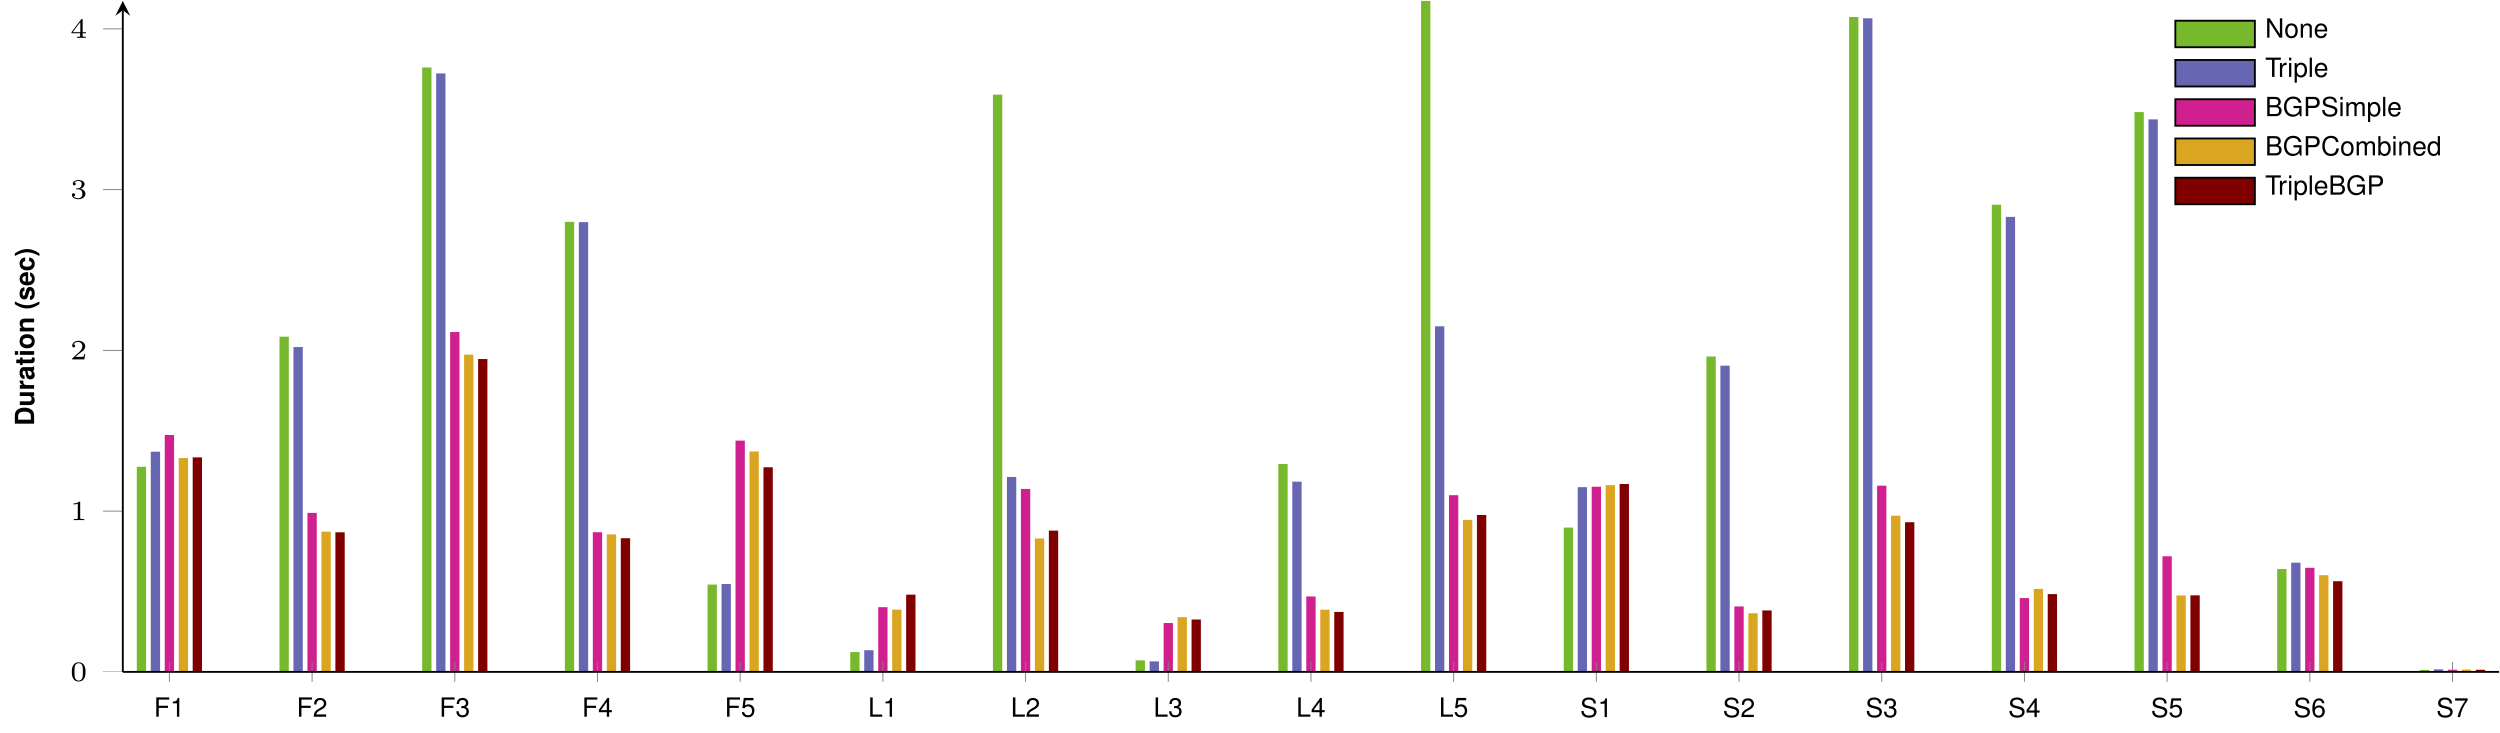
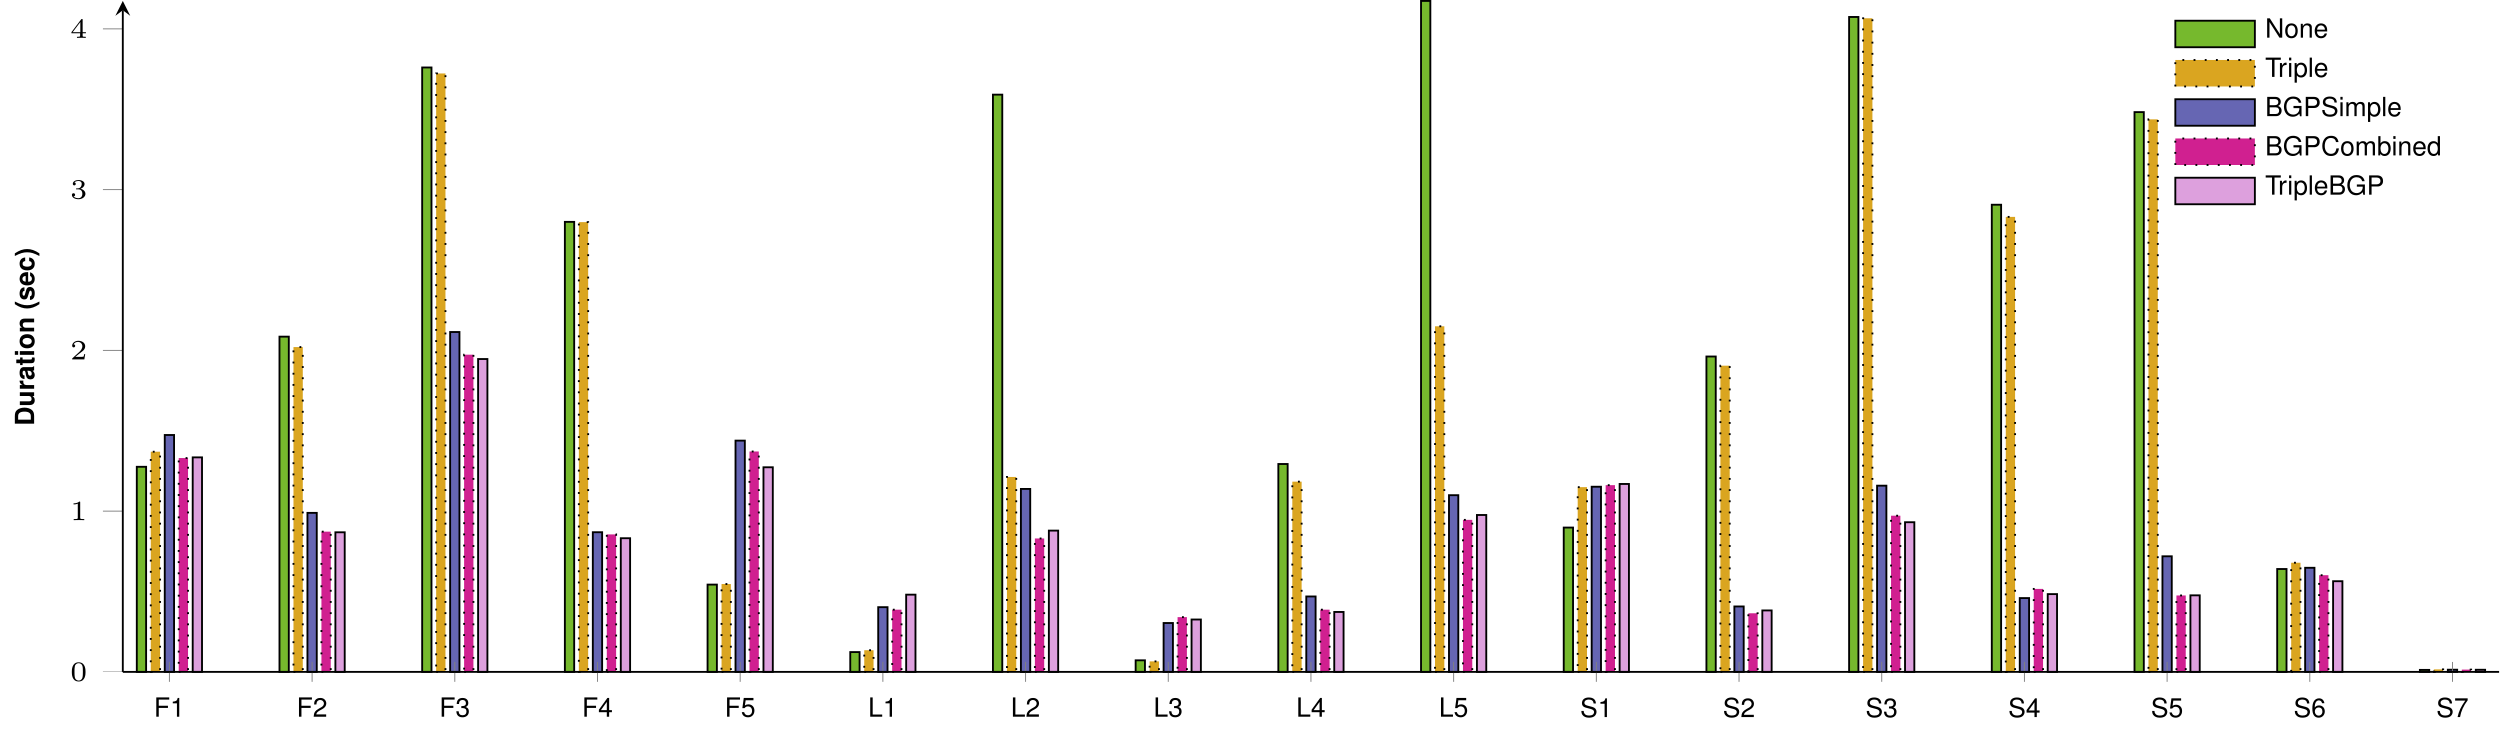
<svg xmlns="http://www.w3.org/2000/svg" xmlns:xlink="http://www.w3.org/1999/xlink" height="156.577pt" version="1.1" viewBox="0 -156.577 534.555 156.577" width="534.555pt">
  <defs>
    <clipPath id="clip1">
      <path d="M26.258 128.828H534.364V-298.117H26.258" />
    </clipPath>
    <clipPath id="clip2">
      <path d="M-115.493 -12.914V-156.379H676.113V-12.914" />
    </clipPath>
-     <path d="M1.148 -4.124C0.498 -3.146 0.226 -2.365 0.226 -1.499C0.226 -0.628 0.498 0.153 1.148 1.131H1.714C1.115 -0.034 0.922 -0.668 0.922 -1.499C0.922 -2.325 1.115 -2.97 1.714 -4.124H1.148Z" id="g1-40" />
-     <path d="M0.69 1.131C1.341 0.153 1.612 -0.628 1.612 -1.494C1.612 -2.365 1.341 -3.146 0.69 -4.124H0.124C0.724 -2.959 0.917 -2.325 0.917 -1.494C0.917 -0.668 0.724 -0.023 0.124 1.131H0.69Z" id="g1-41" />
-     <path d="M0.436 0H2.048C2.676 0 3.072 -0.147 3.349 -0.481C3.677 -0.866 3.853 -1.426 3.853 -2.065C3.853 -2.699 3.677 -3.259 3.349 -3.649C3.072 -3.983 2.682 -4.124 2.048 -4.124H0.436V0ZM1.284 -0.707V-3.417H2.048C2.687 -3.417 3.004 -2.97 3.004 -2.059C3.004 -1.154 2.687 -0.707 2.048 -0.707H1.284Z" id="g1-68" />
-     <path d="M2.965 -0.096C2.823 -0.226 2.783 -0.311 2.783 -0.47V-2.167C2.783 -2.789 2.359 -3.106 1.533 -3.106S0.277 -2.755 0.226 -2.048H0.99C1.03 -2.365 1.16 -2.467 1.55 -2.467C1.856 -2.467 2.008 -2.365 2.008 -2.161C2.008 -2.059 1.957 -1.969 1.873 -1.924C1.765 -1.867 1.765 -1.867 1.375 -1.805L1.058 -1.748C0.453 -1.646 0.158 -1.335 0.158 -0.786C0.158 -0.526 0.232 -0.311 0.373 -0.158C0.549 0.023 0.815 0.13 1.086 0.13C1.426 0.13 1.737 -0.017 2.014 -0.306C2.014 -0.147 2.031 -0.091 2.105 0H2.965V-0.096ZM2.008 -1.228C2.008 -0.769 1.782 -0.509 1.38 -0.509C1.115 -0.509 0.95 -0.651 0.95 -0.877C0.95 -1.115 1.075 -1.228 1.403 -1.296L1.675 -1.346C1.884 -1.386 1.918 -1.397 2.008 -1.443V-1.228Z" id="g1-97" />
-     <path d="M2.953 -1.912C2.897 -2.659 2.399 -3.106 1.635 -3.106C0.724 -3.106 0.192 -2.506 0.192 -1.465C0.192 -0.458 0.718 0.13 1.624 0.13C2.365 0.13 2.88 -0.328 2.953 -1.058H2.195C2.093 -0.662 1.935 -0.509 1.629 -0.509C1.228 -0.509 0.984 -0.871 0.984 -1.465C0.984 -1.754 1.041 -2.025 1.137 -2.206C1.228 -2.376 1.403 -2.467 1.629 -2.467C1.952 -2.467 2.105 -2.314 2.195 -1.912H2.953Z" id="g1-99" />
-     <path d="M2.965 -1.279C2.97 -1.346 2.97 -1.375 2.97 -1.414C2.97 -1.72 2.925 -2.003 2.851 -2.218C2.648 -2.772 2.155 -3.106 1.539 -3.106C0.662 -3.106 0.124 -2.472 0.124 -1.448C0.124 -0.47 0.656 0.13 1.522 0.13C2.206 0.13 2.761 -0.26 2.936 -0.86H2.155C2.059 -0.617 1.839 -0.475 1.55 -0.475C1.324 -0.475 1.143 -0.571 1.03 -0.741C0.956 -0.854 0.928 -0.99 0.917 -1.279H2.965ZM0.928 -1.805C0.979 -2.269 1.177 -2.501 1.528 -2.501C1.726 -2.501 1.907 -2.404 2.02 -2.246C2.093 -2.133 2.127 -2.014 2.144 -1.805H0.928Z" id="g1-101" />
-     <path d="M1.171 -3.055H0.379V0H1.171V-3.055ZM1.171 -4.124H0.379V-3.417H1.171V-4.124Z" id="g1-105" />
-     <path d="M0.356 -3.055V0H1.148V-1.833C1.148 -2.195 1.403 -2.433 1.788 -2.433C2.127 -2.433 2.297 -2.246 2.297 -1.884V0H3.089V-2.048C3.089 -2.721 2.716 -3.106 2.065 -3.106C1.652 -3.106 1.375 -2.953 1.148 -2.614V-3.055H0.356Z" id="g1-110" />
-     <path d="M1.703 -3.106C0.769 -3.106 0.198 -2.489 0.198 -1.488C0.198 -0.481 0.769 0.13 1.709 0.13C2.636 0.13 3.219 -0.487 3.219 -1.465C3.219 -2.501 2.659 -3.106 1.703 -3.106ZM1.709 -2.467C2.144 -2.467 2.427 -2.076 2.427 -1.477C2.427 -0.905 2.133 -0.509 1.709 -0.509C1.279 -0.509 0.99 -0.905 0.99 -1.488S1.279 -2.467 1.709 -2.467Z" id="g1-111" />
-     <path d="M0.356 -3.055V0H1.148V-1.624C1.148 -2.088 1.38 -2.32 1.844 -2.32C1.929 -2.32 1.986 -2.314 2.093 -2.297V-3.1C2.048 -3.106 2.02 -3.106 1.997 -3.106C1.635 -3.106 1.318 -2.868 1.148 -2.455V-3.055H0.356Z" id="g1-114" />
-     <path d="M2.857 -2.071C2.846 -2.716 2.348 -3.106 1.528 -3.106C0.752 -3.106 0.272 -2.716 0.272 -2.088C0.272 -1.884 0.334 -1.709 0.441 -1.59C0.549 -1.482 0.645 -1.431 0.939 -1.335L1.884 -1.041C2.082 -0.979 2.15 -0.917 2.15 -0.792C2.15 -0.605 1.929 -0.492 1.561 -0.492C1.358 -0.492 1.194 -0.532 1.092 -0.6C1.007 -0.662 0.973 -0.724 0.939 -0.888H0.164C0.187 -0.221 0.679 0.13 1.607 0.13C2.031 0.13 2.354 0.04 2.58 -0.141S2.942 -0.605 2.942 -0.905C2.942 -1.301 2.744 -1.556 2.342 -1.675L1.341 -1.963C1.12 -2.031 1.064 -2.076 1.064 -2.201C1.064 -2.37 1.245 -2.484 1.522 -2.484C1.901 -2.484 2.088 -2.348 2.093 -2.071H2.857Z" id="g1-115" />
-     <path d="M1.703 -2.993H1.262V-3.813H0.47V-2.993H0.079V-2.467H0.47V-0.588C0.47 -0.107 0.724 0.13 1.245 0.13C1.42 0.13 1.561 0.113 1.703 0.068V-0.487C1.624 -0.475 1.578 -0.47 1.522 -0.47C1.313 -0.47 1.262 -0.532 1.262 -0.803V-2.467H1.703V-2.993Z" id="g1-116" />
-     <path d="M3.061 0V-3.055H2.269V-1.143C2.269 -0.781 2.014 -0.543 1.629 -0.543C1.29 -0.543 1.12 -0.724 1.12 -1.092V-3.055H0.328V-0.928C0.328 -0.255 0.702 0.13 1.352 0.13C1.765 0.13 2.042 -0.023 2.269 -0.362V0H3.061Z" id="g1-117" />
    <path d="M3.288 -1.907C3.288 -2.343 3.288 -3.975 1.823 -3.975S0.359 -2.343 0.359 -1.907C0.359 -1.476 0.359 0.126 1.823 0.126S3.288 -1.476 3.288 -1.907ZM1.823 -0.066C1.572 -0.066 1.166 -0.185 1.022 -0.681C0.927 -1.028 0.927 -1.614 0.927 -1.985C0.927 -2.385 0.927 -2.845 1.01 -3.168C1.16 -3.706 1.614 -3.784 1.823 -3.784C2.098 -3.784 2.493 -3.652 2.624 -3.198C2.714 -2.881 2.72 -2.445 2.72 -1.985C2.72 -1.602 2.72 -0.998 2.618 -0.664C2.451 -0.143 2.02 -0.066 1.823 -0.066Z" id="g2-48" />
    <path d="M2.146 -3.796C2.146 -3.975 2.122 -3.975 1.943 -3.975C1.548 -3.593 0.938 -3.593 0.723 -3.593V-3.359C0.879 -3.359 1.273 -3.359 1.632 -3.527V-0.508C1.632 -0.311 1.632 -0.233 1.016 -0.233H0.759V0C1.088 -0.024 1.554 -0.024 1.889 -0.024S2.69 -0.024 3.019 0V-0.233H2.762C2.146 -0.233 2.146 -0.311 2.146 -0.508V-3.796Z" id="g2-49" />
    <path d="M3.216 -1.118H2.995C2.983 -1.034 2.923 -0.64 2.833 -0.574C2.792 -0.538 2.307 -0.538 2.224 -0.538H1.106L1.871 -1.16C2.074 -1.321 2.606 -1.704 2.792 -1.883C2.971 -2.062 3.216 -2.367 3.216 -2.792C3.216 -3.539 2.54 -3.975 1.739 -3.975C0.968 -3.975 0.43 -3.467 0.43 -2.905C0.43 -2.6 0.687 -2.564 0.753 -2.564C0.903 -2.564 1.076 -2.672 1.076 -2.887C1.076 -3.019 0.998 -3.21 0.735 -3.21C0.873 -3.515 1.237 -3.742 1.65 -3.742C2.277 -3.742 2.612 -3.276 2.612 -2.792C2.612 -2.367 2.331 -1.931 1.913 -1.548L0.496 -0.251C0.436 -0.191 0.43 -0.185 0.43 0H3.031L3.216 -1.118Z" id="g2-50" />
    <path d="M1.757 -1.985C2.265 -1.985 2.606 -1.644 2.606 -1.034C2.606 -0.377 2.212 -0.09 1.775 -0.09C1.614 -0.09 0.998 -0.126 0.729 -0.472C0.962 -0.496 1.058 -0.652 1.058 -0.813C1.058 -1.016 0.915 -1.154 0.717 -1.154C0.556 -1.154 0.377 -1.052 0.377 -0.801C0.377 -0.209 1.034 0.126 1.793 0.126C2.678 0.126 3.27 -0.442 3.27 -1.034C3.27 -1.47 2.935 -1.931 2.224 -2.11C2.696 -2.265 3.078 -2.648 3.078 -3.138C3.078 -3.616 2.517 -3.975 1.799 -3.975C1.1 -3.975 0.568 -3.652 0.568 -3.162C0.568 -2.905 0.765 -2.833 0.885 -2.833C1.04 -2.833 1.201 -2.941 1.201 -3.15C1.201 -3.335 1.07 -3.443 0.909 -3.467C1.19 -3.778 1.734 -3.778 1.787 -3.778C2.092 -3.778 2.475 -3.634 2.475 -3.138C2.475 -2.809 2.289 -2.236 1.692 -2.2C1.584 -2.194 1.423 -2.182 1.369 -2.182C1.309 -2.176 1.243 -2.17 1.243 -2.08C1.243 -1.985 1.309 -1.985 1.411 -1.985H1.757Z" id="g2-51" />
    <path d="M3.371 -0.98V-1.213H2.672V-3.856C2.672 -3.993 2.672 -4.035 2.523 -4.035C2.415 -4.035 2.403 -4.017 2.349 -3.945L0.275 -1.213V-0.98H2.134V-0.502C2.134 -0.305 2.134 -0.233 1.632 -0.233H1.459V0C1.578 -0.006 2.14 -0.024 2.403 -0.024S3.228 -0.006 3.347 0V-0.233H3.174C2.672 -0.233 2.672 -0.305 2.672 -0.502V-0.98H3.371ZM2.176 -3.383V-1.213H0.532L2.176 -3.383Z" id="g2-52" />
    <path d="M1.465 -2.857V0H1.963V-4.011H1.635C1.46 -3.394 1.346 -3.31 0.577 -3.213V-2.857H1.465Z" id="g4-49" />
    <path d="M2.863 -0.492H0.752C0.803 -0.82 0.984 -1.03 1.477 -1.318L2.042 -1.624C2.602 -1.929 2.891 -2.342 2.891 -2.834C2.891 -3.168 2.755 -3.479 2.518 -3.694S1.986 -4.011 1.607 -4.011C1.098 -4.011 0.718 -3.83 0.498 -3.491C0.356 -3.276 0.294 -3.027 0.283 -2.619H0.781C0.798 -2.891 0.832 -3.055 0.9 -3.185C1.03 -3.428 1.29 -3.576 1.59 -3.576C2.042 -3.576 2.382 -3.253 2.382 -2.823C2.382 -2.506 2.195 -2.235 1.839 -2.031L1.318 -1.737C0.481 -1.262 0.238 -0.883 0.192 0H2.863V-0.492Z" id="g4-50" />
    <path d="M1.25 -1.839H1.313L1.522 -1.844C2.071 -1.844 2.354 -1.595 2.354 -1.115C2.354 -0.611 2.042 -0.311 1.522 -0.311C0.979 -0.311 0.713 -0.583 0.679 -1.165H0.181C0.204 -0.843 0.26 -0.634 0.356 -0.453C0.56 -0.068 0.956 0.13 1.505 0.13C2.331 0.13 2.863 -0.362 2.863 -1.12C2.863 -1.629 2.665 -1.912 2.184 -2.076C2.557 -2.223 2.744 -2.506 2.744 -2.908C2.744 -3.598 2.286 -4.011 1.522 -4.011C0.713 -4.011 0.283 -3.57 0.266 -2.716H0.764C0.769 -2.959 0.792 -3.095 0.854 -3.219C0.967 -3.44 1.216 -3.576 1.528 -3.576C1.969 -3.576 2.235 -3.315 2.235 -2.891C2.235 -2.608 2.133 -2.438 1.912 -2.348C1.776 -2.291 1.601 -2.269 1.25 -2.263V-1.839Z" id="g4-51" />
    <path d="M1.85 -0.962V0H2.348V-0.962H2.942V-1.409H2.348V-4.011H1.98L0.158 -1.488V-0.962H1.85ZM1.85 -1.409H0.594L1.85 -3.163V-1.409Z" id="g4-52" />
    <path d="M2.693 -4.011H0.622L0.322 -1.827H0.781C1.013 -2.105 1.205 -2.201 1.516 -2.201C2.054 -2.201 2.393 -1.833 2.393 -1.239C2.393 -0.662 2.059 -0.311 1.516 -0.311C1.081 -0.311 0.815 -0.532 0.696 -0.984H0.198C0.266 -0.656 0.322 -0.498 0.441 -0.351C0.668 -0.045 1.075 0.13 1.528 0.13C2.337 0.13 2.902 -0.458 2.902 -1.307C2.902 -2.099 2.376 -2.642 1.607 -2.642C1.324 -2.642 1.098 -2.568 0.866 -2.399L1.024 -3.519H2.693V-4.011Z" id="g4-53" />
    <path d="M2.817 -2.965C2.721 -3.621 2.291 -4.011 1.68 -4.011C1.239 -4.011 0.843 -3.796 0.605 -3.44C0.356 -3.049 0.243 -2.557 0.243 -1.827C0.243 -1.154 0.345 -0.724 0.583 -0.368C0.798 -0.045 1.148 0.13 1.59 0.13C2.354 0.13 2.902 -0.436 2.902 -1.222C2.902 -1.969 2.393 -2.495 1.675 -2.495C1.279 -2.495 0.967 -2.342 0.752 -2.048C0.758 -3.027 1.075 -3.57 1.646 -3.57C1.997 -3.57 2.24 -3.349 2.32 -2.965H2.817ZM1.612 -2.054C2.093 -2.054 2.393 -1.72 2.393 -1.182C2.393 -0.679 2.054 -0.311 1.595 -0.311C1.131 -0.311 0.781 -0.696 0.781 -1.211C0.781 -1.709 1.12 -2.054 1.612 -2.054Z" id="g4-54" />
    <path d="M2.942 -4.011H0.26V-3.519H2.427C1.471 -2.155 1.081 -1.318 0.781 0H1.313C1.533 -1.284 2.037 -2.387 2.942 -3.592V-4.011Z" id="g4-55" />
    <path d="M0.447 0H2.308C2.699 0 2.987 -0.107 3.208 -0.345C3.411 -0.56 3.525 -0.854 3.525 -1.177C3.525 -1.675 3.298 -1.974 2.772 -2.178C3.146 -2.354 3.344 -2.659 3.344 -3.078C3.344 -3.378 3.23 -3.643 3.015 -3.836C2.8 -4.034 2.518 -4.124 2.122 -4.124H0.447V0ZM0.973 -2.348V-3.66H1.991C2.286 -3.66 2.45 -3.621 2.591 -3.513C2.738 -3.4 2.817 -3.23 2.817 -3.004C2.817 -2.783 2.738 -2.608 2.591 -2.495C2.45 -2.387 2.286 -2.348 1.991 -2.348H0.973ZM0.973 -0.464V-1.884H2.257C2.512 -1.884 2.682 -1.822 2.806 -1.686C2.931 -1.556 2.998 -1.375 2.998 -1.171C2.998 -0.973 2.931 -0.792 2.806 -0.662C2.682 -0.526 2.512 -0.464 2.257 -0.464H0.973Z" id="g4-66" />
    <path d="M3.745 -2.846C3.581 -3.751 3.061 -4.192 2.155 -4.192C1.601 -4.192 1.154 -4.017 0.849 -3.677C0.475 -3.27 0.272 -2.682 0.272 -2.014C0.272 -1.335 0.481 -0.752 0.871 -0.351C1.188 -0.023 1.595 0.13 2.133 0.13C3.14 0.13 3.706 -0.413 3.83 -1.505H3.287C3.242 -1.222 3.185 -1.03 3.1 -0.866C2.931 -0.526 2.58 -0.334 2.139 -0.334C1.318 -0.334 0.798 -0.99 0.798 -2.02C0.798 -3.078 1.296 -3.728 2.093 -3.728C2.427 -3.728 2.738 -3.626 2.908 -3.468C3.061 -3.327 3.146 -3.151 3.208 -2.846H3.745Z" id="g4-67" />
    <path d="M1.035 -1.878H3.004V-2.342H1.035V-3.66H3.276V-4.124H0.509V0H1.035V-1.878Z" id="g4-70" />
    <path d="M4.011 -2.178H2.291V-1.714H3.547V-1.601C3.547 -0.866 3.004 -0.334 2.252 -0.334C1.833 -0.334 1.454 -0.487 1.211 -0.752C0.939 -1.047 0.775 -1.539 0.775 -2.048C0.775 -3.061 1.352 -3.728 2.223 -3.728C2.851 -3.728 3.304 -3.406 3.417 -2.874H3.955C3.807 -3.711 3.174 -4.192 2.229 -4.192C1.726 -4.192 1.318 -4.062 0.996 -3.796C0.52 -3.4 0.249 -2.761 0.249 -2.02C0.249 -0.752 1.024 0.13 2.139 0.13C2.699 0.13 3.146 -0.079 3.547 -0.526L3.677 0.023H4.011V-2.178Z" id="g4-71" />
    <path d="M0.979 -4.124H0.453V0H3.015V-0.464H0.979V-4.124Z" id="g4-76" />
    <path d="M3.655 -4.124H3.157V-0.752L1.001 -4.124H0.43V0H0.928V-3.344L3.061 0H3.655V-4.124Z" id="g4-78" />
    <path d="M1.041 -1.748H2.337C2.659 -1.748 2.914 -1.844 3.134 -2.042C3.383 -2.269 3.491 -2.535 3.491 -2.914C3.491 -3.689 3.032 -4.124 2.218 -4.124H0.515V0H1.041V-1.748ZM1.041 -2.212V-3.66H2.139C2.642 -3.66 2.942 -3.389 2.942 -2.936S2.642 -2.212 2.139 -2.212H1.041Z" id="g4-80" />
    <path d="M3.372 -2.914C3.366 -3.723 2.812 -4.192 1.861 -4.192C0.956 -4.192 0.396 -3.728 0.396 -2.981C0.396 -2.478 0.662 -2.161 1.205 -2.02L2.229 -1.748C2.75 -1.612 2.987 -1.403 2.987 -1.081C2.987 -0.86 2.868 -0.634 2.693 -0.509C2.529 -0.396 2.269 -0.334 1.935 -0.334C1.488 -0.334 1.182 -0.441 0.984 -0.679C0.832 -0.86 0.764 -1.058 0.769 -1.313H0.272C0.277 -0.933 0.351 -0.685 0.515 -0.458C0.798 -0.074 1.273 0.13 1.901 0.13C2.393 0.13 2.795 0.017 3.061 -0.187C3.338 -0.407 3.513 -0.775 3.513 -1.131C3.513 -1.641 3.196 -2.014 2.636 -2.167L1.601 -2.444C1.103 -2.58 0.922 -2.738 0.922 -3.055C0.922 -3.474 1.29 -3.751 1.844 -3.751C2.501 -3.751 2.868 -3.451 2.874 -2.914H3.372Z" id="g4-83" />
    <path d="M2.003 -3.66H3.355V-4.124H0.119V-3.66H1.477V0H2.003V-3.66Z" id="g4-84" />
    <path d="M0.306 -4.124V0H0.73V-0.379C0.956 -0.034 1.256 0.13 1.669 0.13C2.45 0.13 2.959 -0.509 2.959 -1.494C2.959 -2.455 2.472 -3.049 1.692 -3.049C1.284 -3.049 0.996 -2.897 0.775 -2.563V-4.124H0.306ZM1.601 -2.608C2.127 -2.608 2.467 -2.15 2.467 -1.443C2.467 -0.769 2.116 -0.311 1.601 -0.311C1.103 -0.311 0.775 -0.764 0.775 -1.46S1.103 -2.608 1.601 -2.608Z" id="g4-98" />
    <path d="M2.8 -4.124H2.331V-2.591C2.133 -2.891 1.816 -3.049 1.42 -3.049C0.651 -3.049 0.147 -2.433 0.147 -1.488C0.147 -0.487 0.639 0.13 1.437 0.13C1.844 0.13 2.127 -0.023 2.382 -0.39V0H2.8V-4.124ZM1.499 -2.608C2.008 -2.608 2.331 -2.155 2.331 -1.448C2.331 -0.764 2.003 -0.311 1.505 -0.311C0.984 -0.311 0.639 -0.769 0.639 -1.46S0.984 -2.608 1.499 -2.608Z" id="g4-100" />
    <path d="M2.902 -1.324C2.902 -1.776 2.868 -2.048 2.783 -2.269C2.591 -2.755 2.139 -3.049 1.584 -3.049C0.758 -3.049 0.226 -2.416 0.226 -1.443S0.741 0.13 1.573 0.13C2.252 0.13 2.721 -0.255 2.84 -0.9H2.365C2.235 -0.509 1.969 -0.306 1.59 -0.306C1.29 -0.306 1.035 -0.441 0.877 -0.69C0.764 -0.86 0.724 -1.03 0.718 -1.324H2.902ZM0.73 -1.709C0.769 -2.257 1.103 -2.614 1.578 -2.614C2.042 -2.614 2.399 -2.229 2.399 -1.742C2.399 -1.731 2.399 -1.72 2.393 -1.709H0.73Z" id="g4-101" />
    <path d="M0.849 -2.965H0.379V0H0.849V-2.965ZM0.849 -4.124H0.373V-3.53H0.849V-4.124Z" id="g4-105" />
    <path d="M0.86 -4.124H0.385V0H0.86V-4.124Z" id="g4-108" />
    <path d="M0.396 -2.965V0H0.871V-1.861C0.871 -2.291 1.182 -2.636 1.567 -2.636C1.918 -2.636 2.116 -2.421 2.116 -2.042V0H2.591V-1.861C2.591 -2.291 2.902 -2.636 3.287 -2.636C3.632 -2.636 3.836 -2.416 3.836 -2.042V0H4.311V-2.223C4.311 -2.755 4.005 -3.049 3.451 -3.049C3.055 -3.049 2.817 -2.931 2.54 -2.597C2.365 -2.914 2.127 -3.049 1.742 -3.049C1.346 -3.049 1.086 -2.902 0.832 -2.546V-2.965H0.396Z" id="g4-109" />
    <path d="M0.396 -2.965V0H0.871V-1.635C0.871 -2.24 1.188 -2.636 1.675 -2.636C2.048 -2.636 2.286 -2.41 2.286 -2.054V0H2.755V-2.24C2.755 -2.733 2.387 -3.049 1.816 -3.049C1.375 -3.049 1.092 -2.88 0.832 -2.467V-2.965H0.396Z" id="g4-110" />
    <path d="M1.539 -3.049C0.707 -3.049 0.204 -2.455 0.204 -1.46S0.702 0.13 1.544 0.13C2.376 0.13 2.885 -0.464 2.885 -1.437C2.885 -2.461 2.393 -3.049 1.539 -3.049ZM1.544 -2.614C2.076 -2.614 2.393 -2.178 2.393 -1.443C2.393 -0.747 2.065 -0.306 1.544 -0.306C1.018 -0.306 0.696 -0.741 0.696 -1.46C0.696 -2.172 1.018 -2.614 1.544 -2.614Z" id="g4-111" />
    <path d="M0.306 1.233H0.781V-0.311C1.03 -0.006 1.307 0.13 1.692 0.13C2.455 0.13 2.959 -0.487 2.959 -1.431C2.959 -2.427 2.472 -3.049 1.686 -3.049C1.284 -3.049 0.962 -2.868 0.741 -2.518V-2.965H0.306V1.233ZM1.607 -2.608C2.127 -2.608 2.467 -2.15 2.467 -1.443C2.467 -0.769 2.122 -0.311 1.607 -0.311C1.109 -0.311 0.781 -0.764 0.781 -1.46S1.109 -2.608 1.607 -2.608Z" id="g4-112" />
    <path d="M0.39 -2.965V0H0.866V-1.539C0.866 -1.963 0.973 -2.24 1.199 -2.404C1.346 -2.512 1.488 -2.546 1.816 -2.552V-3.032C1.737 -3.044 1.697 -3.049 1.635 -3.049C1.33 -3.049 1.098 -2.868 0.826 -2.427V-2.965H0.39Z" id="g4-114" />
+     <path d="M1.148 -4.124C0.498 -3.146 0.226 -2.365 0.226 -1.499C0.226 -0.628 0.498 0.153 1.148 1.131H1.714C1.115 -0.034 0.922 -0.668 0.922 -1.499C0.922 -2.325 1.115 -2.97 1.714 -4.124H1.148Z" id="g1-40" />
+     <path d="M0.69 1.131C1.341 0.153 1.612 -0.628 1.612 -1.494C1.612 -2.365 1.341 -3.146 0.69 -4.124H0.124C0.724 -2.959 0.917 -2.325 0.917 -1.494C0.917 -0.668 0.724 -0.023 0.124 1.131H0.69Z" id="g1-41" />
+     <path d="M0.436 0H2.048C2.676 0 3.072 -0.147 3.349 -0.481C3.677 -0.866 3.853 -1.426 3.853 -2.065C3.853 -2.699 3.677 -3.259 3.349 -3.649C3.072 -3.983 2.682 -4.124 2.048 -4.124H0.436V0ZM1.284 -0.707V-3.417H2.048C2.687 -3.417 3.004 -2.97 3.004 -2.059C3.004 -1.154 2.687 -0.707 2.048 -0.707H1.284Z" id="g1-68" />
+     <path d="M2.965 -0.096C2.823 -0.226 2.783 -0.311 2.783 -0.47V-2.167C2.783 -2.789 2.359 -3.106 1.533 -3.106S0.277 -2.755 0.226 -2.048H0.99C1.03 -2.365 1.16 -2.467 1.55 -2.467C1.856 -2.467 2.008 -2.365 2.008 -2.161C2.008 -2.059 1.957 -1.969 1.873 -1.924C1.765 -1.867 1.765 -1.867 1.375 -1.805L1.058 -1.748C0.453 -1.646 0.158 -1.335 0.158 -0.786C0.158 -0.526 0.232 -0.311 0.373 -0.158C0.549 0.023 0.815 0.13 1.086 0.13C1.426 0.13 1.737 -0.017 2.014 -0.306C2.014 -0.147 2.031 -0.091 2.105 0H2.965V-0.096ZM2.008 -1.228C2.008 -0.769 1.782 -0.509 1.38 -0.509C1.115 -0.509 0.95 -0.651 0.95 -0.877C0.95 -1.115 1.075 -1.228 1.403 -1.296L1.675 -1.346C1.884 -1.386 1.918 -1.397 2.008 -1.443V-1.228Z" id="g1-97" />
+     <path d="M2.953 -1.912C2.897 -2.659 2.399 -3.106 1.635 -3.106C0.724 -3.106 0.192 -2.506 0.192 -1.465C0.192 -0.458 0.718 0.13 1.624 0.13C2.365 0.13 2.88 -0.328 2.953 -1.058H2.195C2.093 -0.662 1.935 -0.509 1.629 -0.509C1.228 -0.509 0.984 -0.871 0.984 -1.465C0.984 -1.754 1.041 -2.025 1.137 -2.206C1.228 -2.376 1.403 -2.467 1.629 -2.467C1.952 -2.467 2.105 -2.314 2.195 -1.912H2.953Z" id="g1-99" />
+     <path d="M2.965 -1.279C2.97 -1.346 2.97 -1.375 2.97 -1.414C2.97 -1.72 2.925 -2.003 2.851 -2.218C2.648 -2.772 2.155 -3.106 1.539 -3.106C0.662 -3.106 0.124 -2.472 0.124 -1.448C0.124 -0.47 0.656 0.13 1.522 0.13C2.206 0.13 2.761 -0.26 2.936 -0.86H2.155C2.059 -0.617 1.839 -0.475 1.55 -0.475C1.324 -0.475 1.143 -0.571 1.03 -0.741C0.956 -0.854 0.928 -0.99 0.917 -1.279H2.965ZM0.928 -1.805C0.979 -2.269 1.177 -2.501 1.528 -2.501C1.726 -2.501 1.907 -2.404 2.02 -2.246C2.093 -2.133 2.127 -2.014 2.144 -1.805H0.928Z" id="g1-101" />
+     <path d="M1.171 -3.055H0.379V0H1.171V-3.055ZM1.171 -4.124H0.379V-3.417H1.171V-4.124Z" id="g1-105" />
+     <path d="M0.356 -3.055V0H1.148V-1.833C1.148 -2.195 1.403 -2.433 1.788 -2.433C2.127 -2.433 2.297 -2.246 2.297 -1.884V0H3.089V-2.048C3.089 -2.721 2.716 -3.106 2.065 -3.106C1.652 -3.106 1.375 -2.953 1.148 -2.614V-3.055H0.356Z" id="g1-110" />
+     <path d="M1.703 -3.106C0.769 -3.106 0.198 -2.489 0.198 -1.488C0.198 -0.481 0.769 0.13 1.709 0.13C2.636 0.13 3.219 -0.487 3.219 -1.465C3.219 -2.501 2.659 -3.106 1.703 -3.106ZM1.709 -2.467C2.144 -2.467 2.427 -2.076 2.427 -1.477C2.427 -0.905 2.133 -0.509 1.709 -0.509C1.279 -0.509 0.99 -0.905 0.99 -1.488S1.279 -2.467 1.709 -2.467Z" id="g1-111" />
+     <path d="M0.356 -3.055V0H1.148V-1.624C1.148 -2.088 1.38 -2.32 1.844 -2.32C1.929 -2.32 1.986 -2.314 2.093 -2.297V-3.1C2.048 -3.106 2.02 -3.106 1.997 -3.106C1.635 -3.106 1.318 -2.868 1.148 -2.455V-3.055H0.356Z" id="g1-114" />
+     <path d="M2.857 -2.071C2.846 -2.716 2.348 -3.106 1.528 -3.106C0.752 -3.106 0.272 -2.716 0.272 -2.088C0.272 -1.884 0.334 -1.709 0.441 -1.59C0.549 -1.482 0.645 -1.431 0.939 -1.335L1.884 -1.041C2.082 -0.979 2.15 -0.917 2.15 -0.792C2.15 -0.605 1.929 -0.492 1.561 -0.492C1.358 -0.492 1.194 -0.532 1.092 -0.6C1.007 -0.662 0.973 -0.724 0.939 -0.888H0.164C0.187 -0.221 0.679 0.13 1.607 0.13C2.031 0.13 2.354 0.04 2.58 -0.141S2.942 -0.605 2.942 -0.905C2.942 -1.301 2.744 -1.556 2.342 -1.675L1.341 -1.963C1.12 -2.031 1.064 -2.076 1.064 -2.201C1.064 -2.37 1.245 -2.484 1.522 -2.484C1.901 -2.484 2.088 -2.348 2.093 -2.071H2.857Z" id="g1-115" />
+     <path d="M1.703 -2.993H1.262V-3.813H0.47V-2.993H0.079V-2.467H0.47V-0.588C0.47 -0.107 0.724 0.13 1.245 0.13C1.42 0.13 1.561 0.113 1.703 0.068V-0.487C1.624 -0.475 1.578 -0.47 1.522 -0.47C1.313 -0.47 1.262 -0.532 1.262 -0.803V-2.467H1.703V-2.993Z" id="g1-116" />
+     <path d="M3.061 0V-3.055H2.269V-1.143C2.269 -0.781 2.014 -0.543 1.629 -0.543C1.29 -0.543 1.12 -0.724 1.12 -1.092V-3.055H0.328V-0.928C0.328 -0.255 0.702 0.13 1.352 0.13C1.765 0.13 2.042 -0.023 2.269 -0.362V0H3.061Z" id="g1-117" />
  </defs>
  <g id="page1">
    <path d="M29.25 -12.914H31.242V-56.766H29.25ZM59.758 -12.914H61.754V-84.594H59.758ZM90.269 -12.914H92.262V-142.149H90.269ZM120.781 -12.914H122.773V-109.137H120.781ZM151.292 -12.914H153.285V-31.578H151.292ZM181.804 -12.914H183.796V-17.148H181.804ZM212.312 -12.914H214.308V-136.34H212.312ZM242.824 -12.914H244.816V-15.387H242.824ZM273.335 -12.914H275.328V-57.363H273.335ZM303.847 -12.914H305.839V-156.379H303.847ZM334.359 -12.914H336.351V-43.773H334.359ZM364.871 -12.914H366.863V-80.348H364.871ZM395.378 -12.914H397.371V-152.949H395.378ZM425.89 -12.914H427.882V-112.801H425.89ZM456.402 -12.914H458.394V-132.606H456.402ZM486.914 -12.914H488.906V-34.91H486.914ZM517.425 -12.914H519.417V-13.34H517.425Z" fill="#76b92d" />
-     <path d="M32.238 -12.914H34.23V-59.992H32.238ZM62.75 -12.914H64.742V-82.367H62.75ZM93.258 -12.914H95.25V-140.871H93.258ZM123.769 -12.914H125.762V-109.082H123.769ZM154.281 -12.914H156.274V-31.699H154.281ZM184.792 -12.914H186.785V-17.547H184.792ZM215.304 -12.914H217.297V-54.594H215.304ZM245.812 -12.914H247.809V-15.16H245.812ZM276.325 -12.914H278.317V-53.59H276.325ZM306.836 -12.914H308.828V-86.809H306.836ZM337.347 -12.914H339.34V-52.414H337.347ZM367.86 -12.914H369.851V-78.387H367.86ZM398.371 -12.914H400.364V-152.668H398.371ZM428.879 -12.914H430.871V-110.203H428.879ZM459.39 -12.914H461.383V-131.055H459.39ZM489.903 -12.914H491.894V-36.254H489.903ZM520.414 -12.914H522.407V-13.449H520.414Z" fill="#6666b3" />
-     <path d="M35.227 -12.914H37.219V-63.566H35.227ZM65.738 -12.914H67.731V-46.914H65.738ZM96.25 -12.914H98.242V-85.586H96.25ZM126.758 -12.914H128.75V-42.777H126.758ZM157.269 -12.914H159.262V-62.363H157.269ZM187.781 -12.914H189.773V-26.75H187.781ZM218.292 -12.914H220.285V-52.031H218.292ZM248.804 -12.914H250.797V-23.363H248.804ZM279.312 -12.914H281.304V-29.039H279.312ZM309.824 -12.914H311.817V-50.695H309.824ZM340.336 -12.914H342.328V-52.504H340.336ZM370.847 -12.914H372.84V-26.902H370.847ZM401.36 -12.914H403.351V-52.73H401.36ZM431.867 -12.914H433.864V-28.695H431.867ZM462.379 -12.914H464.371V-37.629H462.379ZM492.89 -12.914H494.883V-35.172H492.89ZM523.403 -12.914H525.394V-13.379H523.403Z" fill="#d02090" />
-     <path d="M38.215 -12.914H40.207V-58.637H38.215ZM68.727 -12.914H70.719V-42.898H68.727ZM99.238 -12.914H101.23V-80.738H99.238ZM129.746 -12.914H131.742V-42.309H129.746ZM160.257 -12.914H162.25V-60.039H160.257ZM190.769 -12.914H192.761V-26.215H190.769ZM221.281 -12.914H223.273V-41.441H221.281ZM251.792 -12.914H253.785V-24.621H251.792ZM282.304 -12.914H284.297V-26.215H282.304ZM312.812 -12.914H314.804V-45.418H312.812ZM343.324 -12.914H345.317V-52.84H343.324ZM373.836 -12.914H375.828V-25.445H373.836ZM404.347 -12.914H406.34V-46.309H404.347ZM434.86 -12.914H436.851V-30.656H434.86ZM465.367 -12.914H467.36V-29.254H465.367ZM495.879 -12.914H497.871V-33.586H495.879ZM526.39 -12.914H528.383V-13.402H526.39Z" fill="#daa520" />
-     <path d="M41.203 -12.914H43.195V-58.781H41.203ZM71.715 -12.914H73.707V-42.762H71.715ZM102.227 -12.914H104.219V-79.809H102.227ZM132.738 -12.914H134.731V-41.492H132.738ZM163.246 -12.914H165.243V-56.664H163.246ZM193.757 -12.914H195.75V-29.426H193.757ZM224.269 -12.914H226.261V-43.121H224.269ZM254.781 -12.914H256.774V-24.113H254.781ZM285.293 -12.914H287.285V-25.727H285.293ZM315.8 -12.914H317.797V-46.461H315.8ZM346.312 -12.914H348.304V-53.094H346.312ZM376.824 -12.914H378.817V-26.051H376.824ZM407.336 -12.914H409.328V-44.914H407.336ZM437.847 -12.914H439.84V-29.543H437.847ZM468.36 -12.914H470.351V-29.281H468.36ZM498.867 -12.914H500.86V-32.301H498.867ZM529.379 -12.914H531.371V-13.367H529.379Z" fill="#800000" />
+     <path d="M29.25 -12.914H31.242V-56.766H29.25ZM59.758 -12.914H61.754V-84.594H59.758ZM90.269 -12.914H92.262V-142.149H90.269ZM120.781 -12.914H122.773V-109.137H120.781ZM151.292 -12.914H153.286V-31.578H151.292ZM181.804 -12.914H183.797V-17.148H181.804ZM212.312 -12.914H214.309V-136.34H212.312ZM242.825 -12.914H244.816V-15.387H242.825ZM273.336 -12.914H275.328V-57.363H273.336ZM303.847 -12.914H305.84V-156.379H303.847ZM334.36 -12.914H336.351V-43.773H334.36ZM364.871 -12.914H366.864V-80.348H364.871ZM395.379 -12.914H397.371V-152.949H395.379ZM425.89 -12.914H427.883V-112.801H425.89ZM456.403 -12.914H458.394V-132.606H456.403ZM486.914 -12.914H488.907V-34.91H486.914ZM517.425 -12.914H519.418V-13.34H517.425Z" fill="none" stroke="#000000" stroke-miterlimit="10.037" stroke-width="0.4" />
+     <path d="M32.238 -12.914H34.23V-59.992H32.238ZM62.75 -12.914H64.742V-82.367H62.75ZM93.258 -12.914H95.25V-140.871H93.258ZM123.769 -12.914H125.762V-109.082H123.769ZM154.281 -12.914H156.274V-31.699H154.281ZM184.792 -12.914H186.785V-17.547H184.792ZM215.304 -12.914H217.297V-54.594H215.304ZM245.812 -12.914H247.809V-15.16H245.812ZM276.325 -12.914H278.317V-53.59H276.325ZM306.836 -12.914H308.828V-86.809H306.836ZM337.347 -12.914H339.34V-52.414H337.347ZM367.86 -12.914H369.851V-78.387H367.86ZM398.371 -12.914H400.364V-152.668H398.371ZM428.879 -12.914H430.871V-110.203H428.879ZM459.39 -12.914H461.383V-131.055H459.39ZM489.903 -12.914H491.894V-36.254H489.903ZM520.414 -12.914H522.407V-13.449H520.414Z" fill="#daa520" />
+     <path d="M32.238 -12.914H34.23V-59.992H32.238ZM62.75 -12.914H64.742V-82.367H62.75ZM93.258 -12.914H95.25V-140.871H93.258ZM123.769 -12.914H125.762V-109.082H123.769ZM154.281 -12.914H156.274V-31.699H154.281ZM184.792 -12.914H186.785V-17.547H184.792ZM215.304 -12.914H217.297V-54.594H215.304ZM245.812 -12.914H247.809V-15.16H245.812ZM276.325 -12.914H278.317V-53.59H276.325ZM306.836 -12.914H308.828V-86.809H306.836ZM337.347 -12.914H339.34V-52.414H337.347ZM367.86 -12.914H369.851V-78.387H367.86ZM398.371 -12.914H400.364V-152.668H398.371ZM428.879 -12.914H430.871V-110.203H428.879ZM459.39 -12.914H461.383V-131.055H459.39ZM489.903 -12.914H491.894V-36.254H489.903ZM520.414 -12.914H522.407V-13.449H520.414Z" fill="none" stroke="#000000" stroke-dasharray="0.399,1.993" stroke-miterlimit="10.037" stroke-width="0.4" />
+     <path d="M35.227 -12.914H37.219V-63.566H35.227ZM65.738 -12.914H67.731V-46.914H65.738ZM96.25 -12.914H98.242V-85.586H96.25ZM126.758 -12.914H128.75V-42.777H126.758ZM157.269 -12.914H159.262V-62.363H157.269ZM187.781 -12.914H189.773V-26.75H187.781ZM218.292 -12.914H220.285V-52.031H218.292ZM248.804 -12.914H250.797V-23.363H248.804ZM279.312 -12.914H281.304V-29.039H279.312ZM309.824 -12.914H311.817V-50.695H309.824ZM340.336 -12.914H342.328V-52.504H340.336ZM370.847 -12.914H372.84V-26.902H370.847ZM401.36 -12.914H403.351V-52.73H401.36ZM431.867 -12.914H433.864V-28.695H431.867ZM462.379 -12.914H464.371V-37.629H462.379ZM492.89 -12.914H494.883V-35.172H492.89ZM523.403 -12.914H525.394V-13.379H523.403Z" fill="#6666b3" />
+     <path d="M35.227 -12.914H37.219V-63.566H35.227ZM65.738 -12.914H67.731V-46.914H65.738ZM96.25 -12.914H98.242V-85.586H96.25ZM126.758 -12.914H128.75V-42.777H126.758ZM157.269 -12.914H159.262V-62.363H157.269ZM187.781 -12.914H189.773V-26.75H187.781ZM218.292 -12.914H220.285V-52.031H218.292ZM248.804 -12.914H250.797V-23.363H248.804ZM279.312 -12.914H281.304V-29.039H279.312ZM309.824 -12.914H311.817V-50.695H309.824ZM340.336 -12.914H342.328V-52.504H340.336ZM370.847 -12.914H372.84V-26.902H370.847ZM401.36 -12.914H403.351V-52.73H401.36ZM431.867 -12.914H433.864V-28.695H431.867ZM462.379 -12.914H464.371V-37.629H462.379ZM492.89 -12.914H494.883V-35.172H492.89ZM523.403 -12.914H525.394V-13.379H523.403Z" fill="none" stroke="#000000" stroke-miterlimit="10.037" stroke-width="0.4" />
+     <path d="M38.215 -12.914H40.207V-58.637H38.215ZM68.727 -12.914H70.719V-42.898H68.727ZM99.238 -12.914H101.23V-80.738H99.238ZM129.746 -12.914H131.742V-42.309H129.746ZM160.257 -12.914H162.25V-60.039H160.257ZM190.769 -12.914H192.761V-26.215H190.769ZM221.281 -12.914H223.273V-41.441H221.281ZM251.792 -12.914H253.785V-24.621H251.792ZM282.304 -12.914H284.297V-26.215H282.304ZM312.812 -12.914H314.804V-45.418H312.812ZM343.324 -12.914H345.317V-52.84H343.324ZM373.836 -12.914H375.828V-25.445H373.836ZM404.347 -12.914H406.34V-46.309H404.347ZM434.86 -12.914H436.851V-30.656H434.86ZM465.367 -12.914H467.36V-29.254H465.367ZM495.879 -12.914H497.871V-33.586H495.879ZM526.39 -12.914H528.383V-13.402H526.39Z" fill="#d02090" />
+     <path d="M38.215 -12.914H40.207V-58.637H38.215ZM68.727 -12.914H70.719V-42.898H68.727ZM99.238 -12.914H101.23V-80.738H99.238ZM129.746 -12.914H131.742V-42.309H129.746ZM160.257 -12.914H162.25V-60.039H160.257ZM190.769 -12.914H192.761V-26.215H190.769ZM221.281 -12.914H223.273V-41.441H221.281ZM251.792 -12.914H253.785V-24.621H251.792ZM282.304 -12.914H284.297V-26.215H282.304ZM312.812 -12.914H314.804V-45.418H312.812ZM343.324 -12.914H345.317V-52.84H343.324ZM373.836 -12.914H375.828V-25.445H373.836ZM404.347 -12.914H406.34V-46.309H404.347ZM434.86 -12.914H436.851V-30.656H434.86ZM465.367 -12.914H467.36V-29.254H465.367ZM495.879 -12.914H497.871V-33.586H495.879ZM526.39 -12.914H528.383V-13.402H526.39Z" fill="none" stroke="#000000" stroke-dasharray="0.399,1.993" stroke-miterlimit="10.037" stroke-width="0.4" />
+     <path d="M41.203 -12.914H43.195V-58.781H41.203ZM71.715 -12.914H73.707V-42.762H71.715ZM102.227 -12.914H104.219V-79.809H102.227ZM132.738 -12.914H134.731V-41.492H132.738ZM163.246 -12.914H165.243V-56.664H163.246ZM193.757 -12.914H195.75V-29.426H193.757ZM224.269 -12.914H226.261V-43.121H224.269ZM254.781 -12.914H256.774V-24.113H254.781ZM285.293 -12.914H287.285V-25.727H285.293ZM315.8 -12.914H317.797V-46.461H315.8ZM346.312 -12.914H348.304V-53.094H346.312ZM376.824 -12.914H378.817V-26.051H376.824ZM407.336 -12.914H409.328V-44.914H407.336ZM437.847 -12.914H439.84V-29.543H437.847ZM468.36 -12.914H470.351V-29.281H468.36ZM498.867 -12.914H500.86V-32.301H498.867ZM529.379 -12.914H531.371V-13.367H529.379Z" fill="#dda0dd" />
+     <path d="M41.203 -12.914H43.195V-58.781H41.203ZM71.715 -12.914H73.707V-42.762H71.715ZM102.227 -12.914H104.219V-79.809H102.227ZM132.738 -12.914H134.731V-41.492H132.738ZM163.246 -12.914H165.243V-56.664H163.246ZM193.757 -12.914H195.75V-29.426H193.757ZM224.269 -12.914H226.261V-43.121H224.269ZM254.781 -12.914H256.774V-24.113H254.781ZM285.293 -12.914H287.285V-25.727H285.293ZM315.8 -12.914H317.797V-46.461H315.8ZM346.312 -12.914H348.304V-53.094H346.312ZM376.824 -12.914H378.817V-26.051H376.824ZM407.336 -12.914H409.328V-44.914H407.336ZM437.847 -12.914H439.84V-29.543H437.847ZM468.36 -12.914H470.351V-29.281H468.36ZM498.867 -12.914H500.86V-32.301H498.867ZM529.379 -12.914H531.371V-13.367H529.379Z" fill="none" stroke="#000000" stroke-miterlimit="10.037" stroke-width="0.4" />
    <path clip-path="url(#clip1)" d="M36.223 -10.785V-15.039M66.734 -10.785V-15.039M97.246 -10.785V-15.039M127.754 -10.785V-15.039M158.266 -10.785V-15.039M188.778 -10.785V-15.039M219.29 -10.785V-15.039M249.8 -10.785V-15.039M280.308 -10.785V-15.039M310.821 -10.785V-15.039M341.332 -10.785V-15.039M371.843 -10.785V-15.039M402.356 -10.785V-15.039M432.867 -10.785V-15.039M463.375 -10.785V-15.039M493.886 -10.785V-15.039M524.399 -10.785V-15.039" fill="none" stroke="#808080" stroke-miterlimit="10.037" stroke-width="0.2" />
    <path clip-path="url(#clip2)" d="M22.008 -12.914H26.258M22.008 -47.285H26.258M22.008 -81.66H26.258M22.008 -116.031H26.258M22.008 -150.406H26.258" fill="none" stroke="#808080" stroke-miterlimit="10.037" stroke-width="0.2" />
    <path d="M26.258 -12.914H534.364" fill="none" stroke="#000000" stroke-miterlimit="10.037" stroke-width="0.4" />
    <path d="M26.258 -12.914V-154.387" fill="none" stroke="#000000" stroke-miterlimit="10.037" stroke-width="0.4" />
    <path d="M26.258 -156.379L24.664 -153.191L26.258 -154.387L27.852 -153.191" />
    <g transform="matrix(1 0 0 1 -29.5728 22.4957)">
      <use x="62.482" xlink:href="#g4-70" y="-25.826" />
      <use x="65.939" xlink:href="#g4-49" y="-25.826" />
    </g>
    <g transform="matrix(1 0 0 1 0.9381 22.4957)">
      <use x="62.482" xlink:href="#g4-70" y="-25.826" />
      <use x="65.939" xlink:href="#g4-50" y="-25.826" />
    </g>
    <g transform="matrix(1 0 0 1 31.4491 22.4957)">
      <use x="62.482" xlink:href="#g4-70" y="-25.826" />
      <use x="65.939" xlink:href="#g4-51" y="-25.826" />
    </g>
    <g transform="matrix(1 0 0 1 61.9602 22.4957)">
      <use x="62.482" xlink:href="#g4-70" y="-25.826" />
      <use x="65.939" xlink:href="#g4-52" y="-25.826" />
    </g>
    <g transform="matrix(1 0 0 1 92.4712 22.4957)">
      <use x="62.482" xlink:href="#g4-70" y="-25.826" />
      <use x="65.939" xlink:href="#g4-53" y="-25.826" />
    </g>
    <g transform="matrix(1 0 0 1 123.138 22.4957)">
      <use x="62.482" xlink:href="#g4-76" y="-25.826" />
      <use x="65.627" xlink:href="#g4-49" y="-25.826" />
    </g>
    <g transform="matrix(1 0 0 1 153.649 22.4957)">
      <use x="62.482" xlink:href="#g4-76" y="-25.826" />
      <use x="65.627" xlink:href="#g4-50" y="-25.826" />
    </g>
    <g transform="matrix(1 0 0 1 184.16 22.4957)">
      <use x="62.482" xlink:href="#g4-76" y="-25.826" />
      <use x="65.627" xlink:href="#g4-51" y="-25.826" />
    </g>
    <g transform="matrix(1 0 0 1 214.671 22.4957)">
      <use x="62.482" xlink:href="#g4-76" y="-25.826" />
      <use x="65.627" xlink:href="#g4-52" y="-25.826" />
    </g>
    <g transform="matrix(1 0 0 1 245.182 22.4957)">
      <use x="62.482" xlink:href="#g4-76" y="-25.826" />
      <use x="65.627" xlink:href="#g4-53" y="-25.826" />
    </g>
    <g transform="matrix(1 0 0 1 275.378 22.5781)">
      <use x="62.482" xlink:href="#g4-83" y="-25.826" />
      <use x="66.255" xlink:href="#g4-49" y="-25.826" />
    </g>
    <g transform="matrix(1 0 0 1 305.889 22.5781)">
      <use x="62.482" xlink:href="#g4-83" y="-25.826" />
      <use x="66.255" xlink:href="#g4-50" y="-25.826" />
    </g>
    <g transform="matrix(1 0 0 1 336.4 22.5781)">
      <use x="62.482" xlink:href="#g4-83" y="-25.826" />
      <use x="66.255" xlink:href="#g4-51" y="-25.826" />
    </g>
    <g transform="matrix(1 0 0 1 366.911 22.5781)">
      <use x="62.482" xlink:href="#g4-83" y="-25.826" />
      <use x="66.255" xlink:href="#g4-52" y="-25.826" />
    </g>
    <g transform="matrix(1 0 0 1 397.422 22.5781)">
      <use x="62.482" xlink:href="#g4-83" y="-25.826" />
      <use x="66.255" xlink:href="#g4-53" y="-25.826" />
    </g>
    <g transform="matrix(1 0 0 1 427.933 22.5781)">
      <use x="62.482" xlink:href="#g4-83" y="-25.826" />
      <use x="66.255" xlink:href="#g4-54" y="-25.826" />
    </g>
    <g transform="matrix(1 0 0 1 458.444 22.5781)">
      <use x="62.482" xlink:href="#g4-83" y="-25.826" />
      <use x="66.255" xlink:href="#g4-55" y="-25.826" />
    </g>
    <g transform="matrix(1 0 0 1 -47.4822 14.8393)">
      <use x="62.482" xlink:href="#g2-48" y="-25.826" />
    </g>
    <g transform="matrix(1 0 0 1 -47.4822 -19.5339)">
      <use x="62.482" xlink:href="#g2-49" y="-25.826" />
    </g>
    <g transform="matrix(1 0 0 1 -47.4822 -53.9071)">
      <use x="62.482" xlink:href="#g2-50" y="-25.826" />
    </g>
    <g transform="matrix(1 0 0 1 -47.4822 -88.2801)">
      <use x="62.482" xlink:href="#g2-51" y="-25.826" />
    </g>
    <g transform="matrix(1 0 0 1 -47.4822 -122.653)">
      <use x="62.482" xlink:href="#g2-52" y="-25.826" />
    </g>
    <g transform="matrix(0 -1 1 0 33.1223 -3.0755)">
      <use x="62.482" xlink:href="#g1-68" y="-25.826" />
      <use x="66.566" xlink:href="#g1-117" y="-25.826" />
      <use x="70.023" xlink:href="#g1-114" y="-25.826" />
      <use x="72.224" xlink:href="#g1-97" y="-25.826" />
      <use x="75.369" xlink:href="#g1-116" y="-25.826" />
      <use x="77.253" xlink:href="#g1-105" y="-25.826" />
      <use x="78.826" xlink:href="#g1-111" y="-25.826" />
      <use x="82.283" xlink:href="#g1-110" y="-25.826" />
      <use x="87.318" xlink:href="#g1-40" y="-25.826" />
      <use x="89.202" xlink:href="#g1-115" y="-25.826" />
      <use x="92.347" xlink:href="#g1-101" y="-25.826" />
      <use x="95.493" xlink:href="#g1-99" y="-25.826" />
      <use x="98.638" xlink:href="#g1-41" y="-25.826" />
    </g>
    <path d="M465.133 -146.477V-152.149H482.141V-146.477ZM482.141 -152.149" fill="#76b92d" />
    <path d="M465.133 -146.476V-152.148H482.141V-146.476ZM482.141 -152.148" fill="none" stroke="#000000" stroke-miterlimit="10.037" stroke-width="0.4" />
    <g transform="matrix(1 0 0 1 404.446 -89.1283)">
      <use x="79.888" xlink:href="#g4-78" y="-59.4" />
      <use x="83.973" xlink:href="#g4-111" y="-59.4" />
      <use x="87.118" xlink:href="#g4-110" y="-59.4" />
      <use x="90.264" xlink:href="#g4-101" y="-59.4" />
    </g>
-     <path d="M465.133 -138.086V-143.754H482.141V-138.086ZM482.141 -143.754" fill="#6666b3" />
-     <path d="M465.133 -138.086V-143.754H482.141V-138.086ZM482.141 -143.754" fill="none" stroke="#000000" stroke-miterlimit="10.037" stroke-width="0.4" />
+     <path d="M465.133 -138.086V-143.754H482.141V-138.086ZM482.141 -143.754" fill="#daa520" />
+     <path d="M465.133 -138.086V-143.754H482.141V-138.086ZM482.141 -143.754" fill="none" stroke="#000000" stroke-dasharray="0.399,1.993" stroke-miterlimit="10.037" stroke-width="0.4" />
    <g transform="matrix(1 0 0 1 404.446 -89.1277)">
      <use x="79.888" xlink:href="#g4-84" y="-51.006" />
      <use x="82.664" xlink:href="#g4-114" y="-51.006" />
      <use x="84.633" xlink:href="#g4-105" y="-51.006" />
      <use x="85.889" xlink:href="#g4-112" y="-51.006" />
      <use x="89.034" xlink:href="#g4-108" y="-51.006" />
      <use x="90.29" xlink:href="#g4-101" y="-51.006" />
    </g>
-     <path d="M465.133 -129.691V-135.359H482.141V-129.691ZM482.141 -135.359" fill="#d02090" />
+     <path d="M465.133 -129.691V-135.359H482.141V-129.691ZM482.141 -135.359" fill="#6666b3" />
    <path d="M465.133 -129.692V-135.36H482.141V-129.692ZM482.141 -135.36" fill="none" stroke="#000000" stroke-miterlimit="10.037" stroke-width="0.4" />
    <g transform="matrix(1 0 0 1 404.446 -89.1282)">
      <use x="79.888" xlink:href="#g4-66" y="-42.613" />
      <use x="83.662" xlink:href="#g4-71" y="-42.613" />
      <use x="88.063" xlink:href="#g4-80" y="-42.613" />
      <use x="91.837" xlink:href="#g4-83" y="-42.613" />
      <use x="95.61" xlink:href="#g4-105" y="-42.613" />
      <use x="96.866" xlink:href="#g4-109" y="-42.613" />
      <use x="101.579" xlink:href="#g4-112" y="-42.613" />
      <use x="104.724" xlink:href="#g4-108" y="-42.613" />
      <use x="105.98" xlink:href="#g4-101" y="-42.613" />
    </g>
-     <path d="M465.133 -121.297V-126.969H482.141V-121.297ZM482.141 -126.969" fill="#daa520" />
-     <path d="M465.133 -121.297V-126.969H482.141V-121.297ZM482.141 -126.969" fill="none" stroke="#000000" stroke-miterlimit="10.037" stroke-width="0.4" />
+     <path d="M465.133 -121.297V-126.969H482.141V-121.297ZM482.141 -126.969" fill="#d02090" />
+     <path d="M465.133 -121.297V-126.969H482.141V-121.297ZM482.141 -126.969" fill="none" stroke="#000000" stroke-dasharray="0.399,1.993" stroke-miterlimit="10.037" stroke-width="0.4" />
    <g transform="matrix(1 0 0 1 404.446 -89.1286)">
      <use x="79.888" xlink:href="#g4-66" y="-34.219" />
      <use x="83.662" xlink:href="#g4-71" y="-34.219" />
      <use x="88.063" xlink:href="#g4-80" y="-34.219" />
      <use x="91.837" xlink:href="#g4-67" y="-34.219" />
      <use x="95.921" xlink:href="#g4-111" y="-34.219" />
      <use x="99.067" xlink:href="#g4-109" y="-34.219" />
      <use x="103.78" xlink:href="#g4-98" y="-34.219" />
      <use x="106.925" xlink:href="#g4-105" y="-34.219" />
      <use x="108.181" xlink:href="#g4-110" y="-34.219" />
      <use x="111.327" xlink:href="#g4-101" y="-34.219" />
      <use x="114.472" xlink:href="#g4-100" y="-34.219" />
    </g>
-     <path d="M465.133 -112.902V-118.574H482.141V-112.902ZM482.141 -118.574" fill="#800000" />
+     <path d="M465.133 -112.902V-118.574H482.141V-112.902ZM482.141 -118.574" fill="#dda0dd" />
    <path d="M465.133 -112.903V-118.575H482.141V-112.903ZM482.141 -118.575" fill="none" stroke="#000000" stroke-miterlimit="10.037" stroke-width="0.4" />
    <g transform="matrix(1 0 0 1 404.446 -89.1281)">
      <use x="79.888" xlink:href="#g4-84" y="-25.826" />
      <use x="82.664" xlink:href="#g4-114" y="-25.826" />
      <use x="84.633" xlink:href="#g4-105" y="-25.826" />
      <use x="85.889" xlink:href="#g4-112" y="-25.826" />
      <use x="89.034" xlink:href="#g4-108" y="-25.826" />
      <use x="90.29" xlink:href="#g4-101" y="-25.826" />
      <use x="93.436" xlink:href="#g4-66" y="-25.826" />
      <use x="97.209" xlink:href="#g4-71" y="-25.826" />
      <use x="101.61" xlink:href="#g4-80" y="-25.826" />
    </g>
  </g>
</svg>
